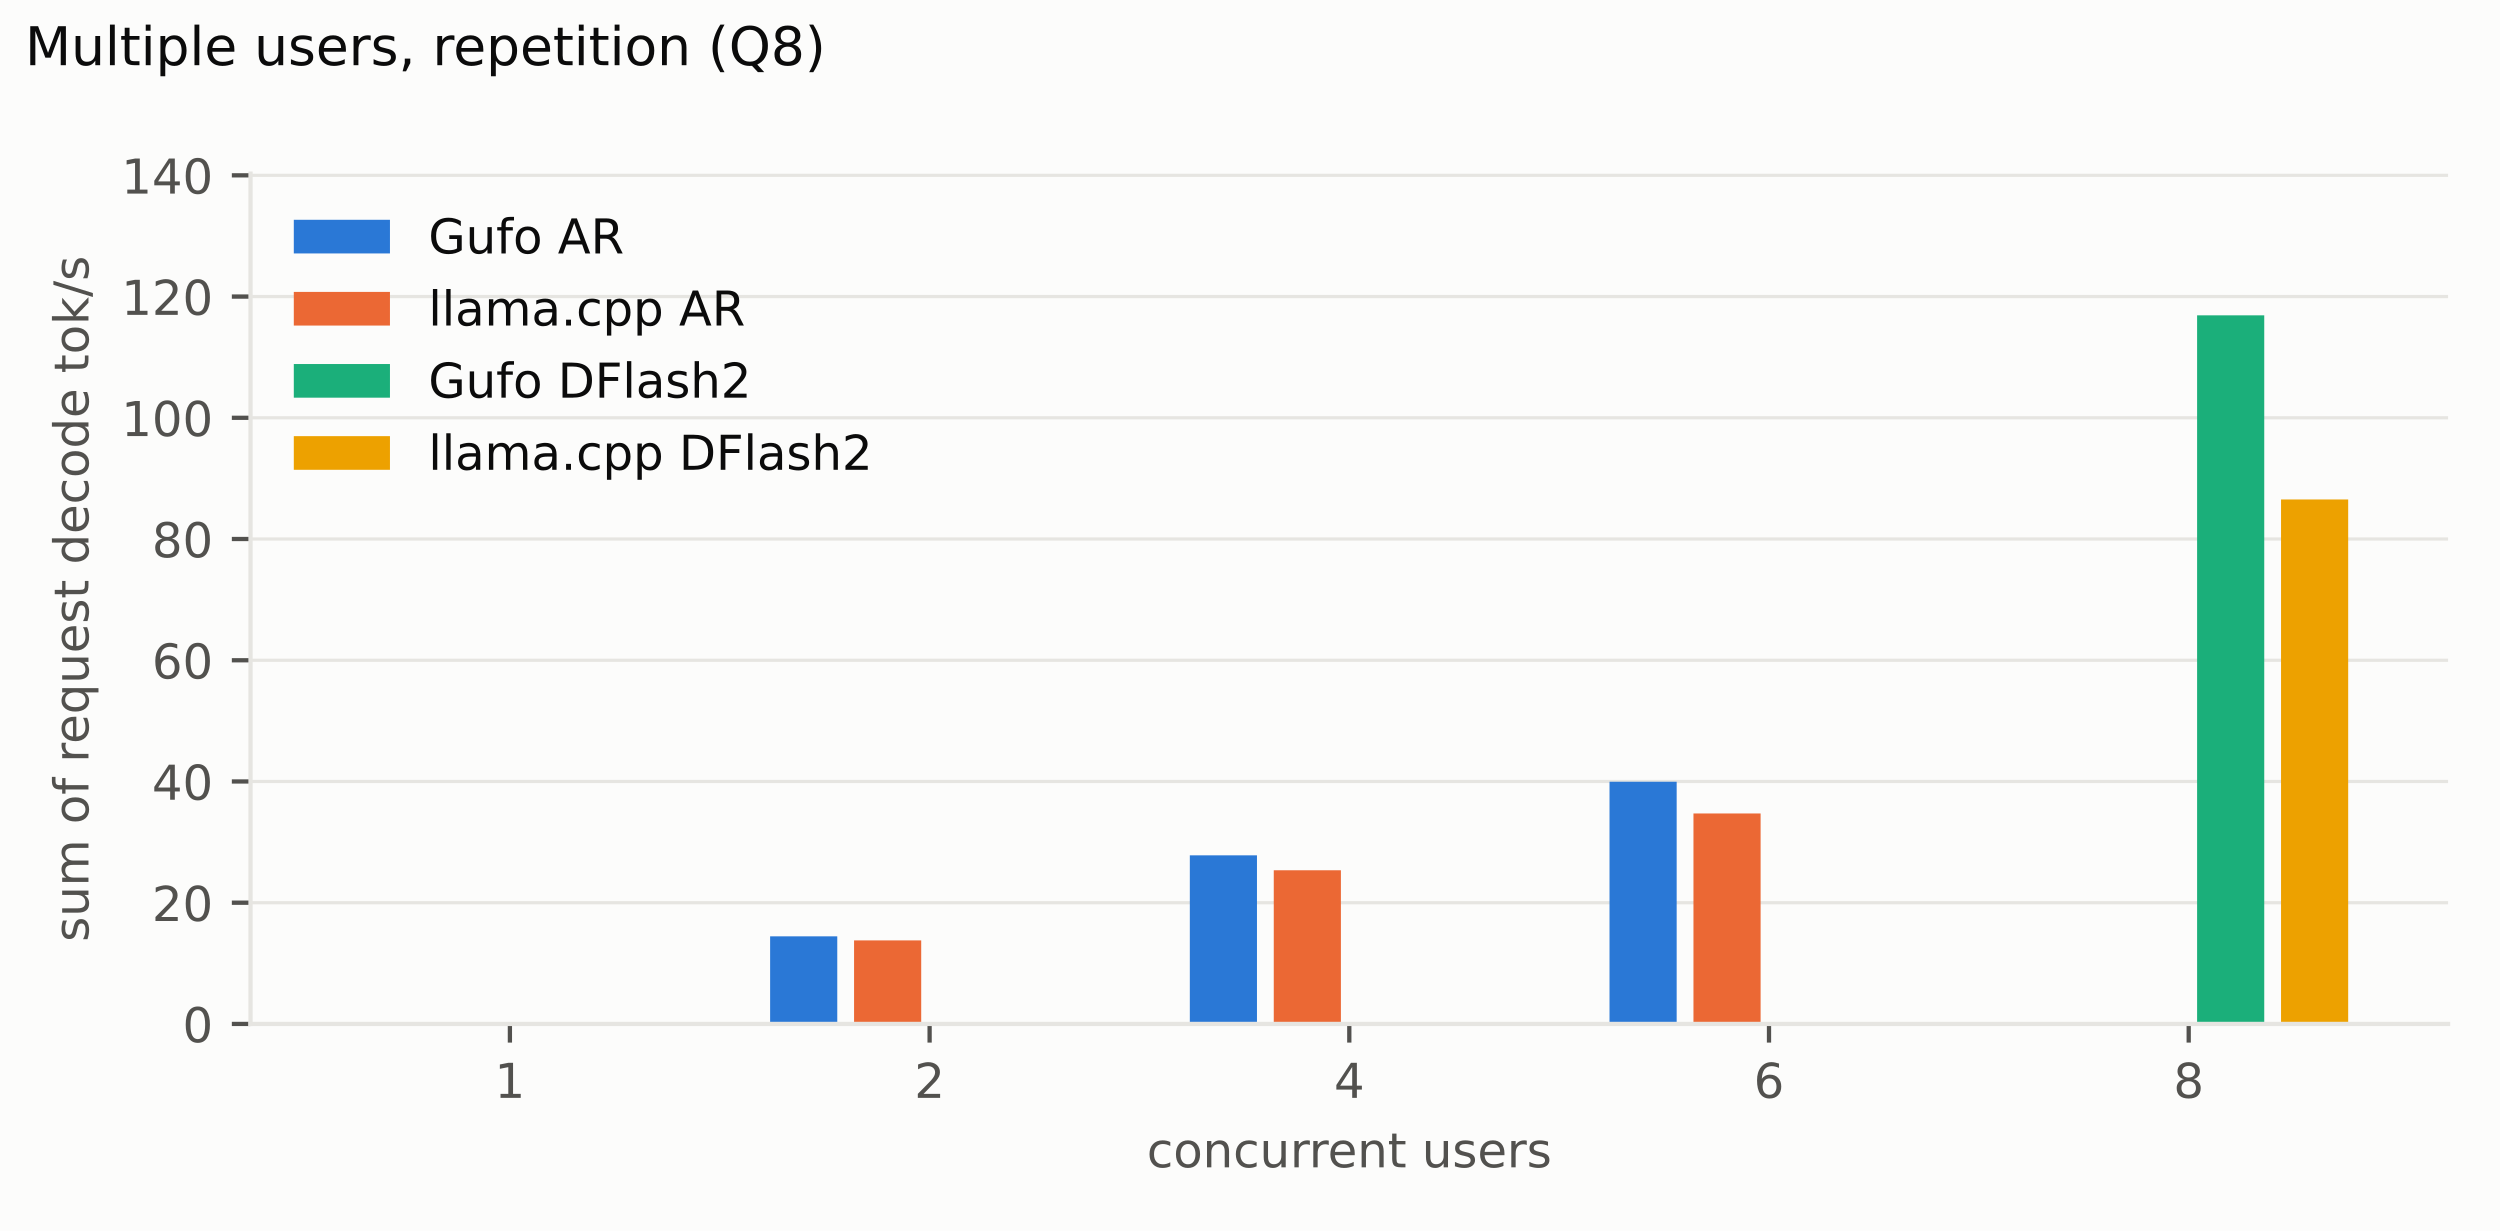
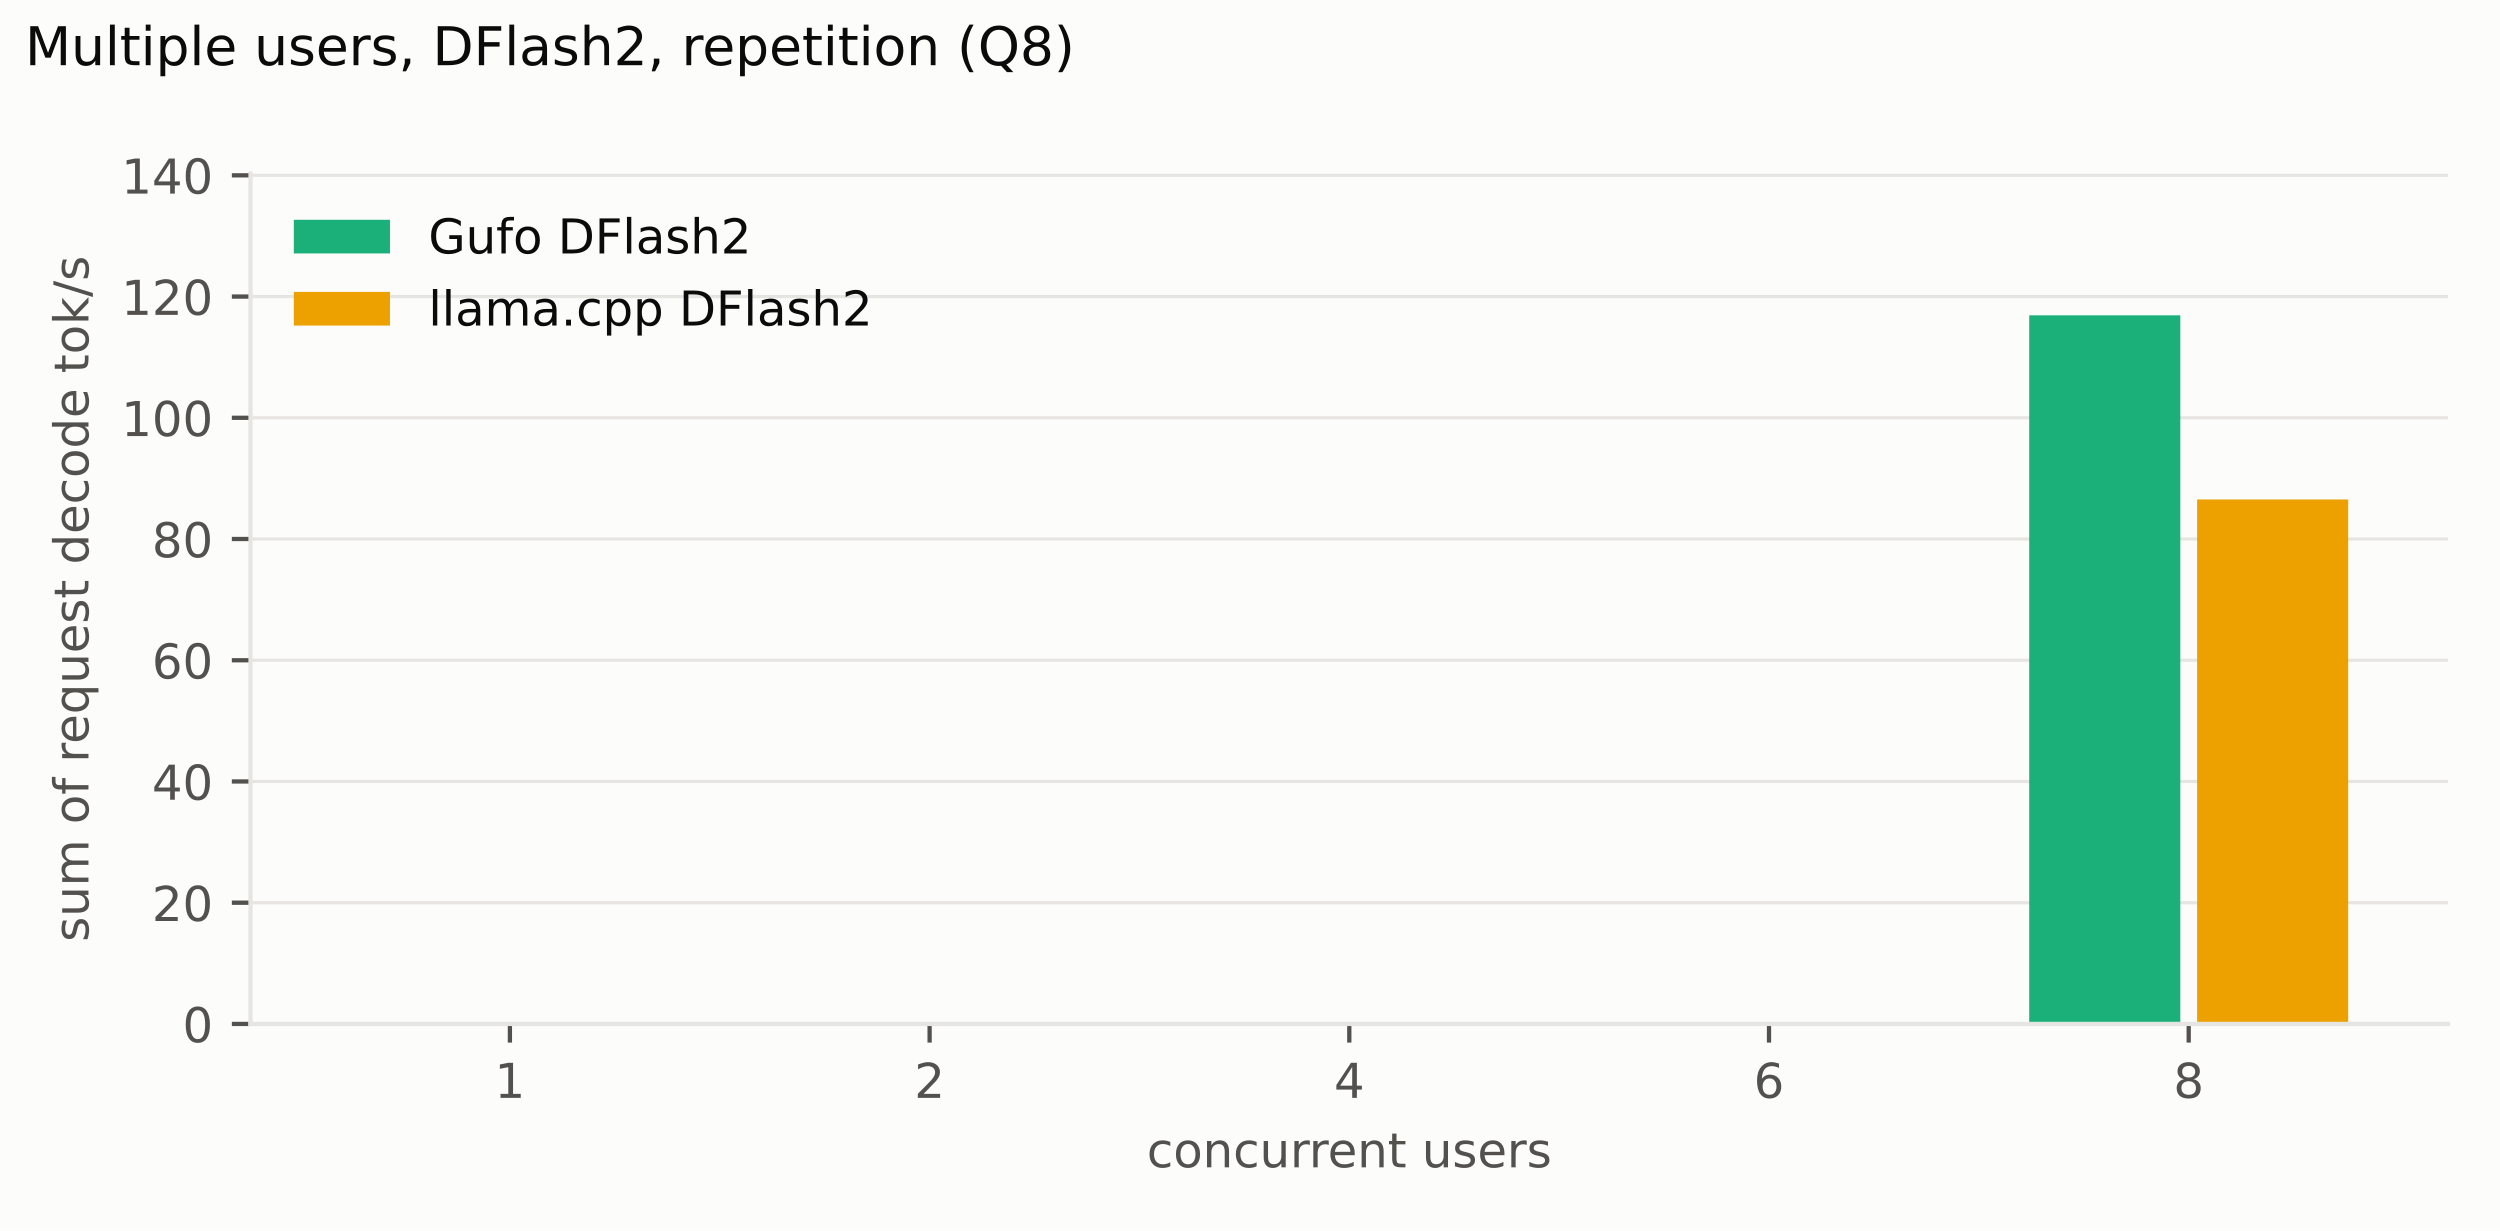
<svg xmlns="http://www.w3.org/2000/svg" xmlns:xlink="http://www.w3.org/1999/xlink" width="468pt" height="230.4pt" viewBox="0 0 468 230.4" version="1.1">
  <defs>
    <style type="text/css">*{stroke-linejoin: round; stroke-linecap: butt}</style>
  </defs>
  <g id="figure_1">
    <g id="patch_1">
      <path d="M 0 230.4 L 468 230.4 L 468 0 L 0 0 z " style="fill: #fcfcfb" />
    </g>
    <g id="axes_1">
      <g id="patch_2">
        <path d="M 46.899 191.68 L 458.28 191.68 L 458.28 32.506 L 46.899 32.506 z " style="fill: #fcfcfb" />
      </g>
      <g id="matplotlib.axis_1">
        <g id="xtick_1">
          <g id="line2d_1">
            <defs>
              <path id="m1ebf051f68" d="M 0 0 L 0 3.5 " style="stroke: #52514e; stroke-width: 0.8" />
            </defs>
            <g>
              <use xlink:href="#m1ebf051f68" x="95.454" y="191.68" style="fill: #52514e; stroke: #52514e; stroke-width: 0.8" />
            </g>
          </g>
          <g id="text_1">
            <text style="font-size: 9px; font-family: 'DejaVu Sans', 'Bitstream Vera Sans', 'Computer Modern Sans Serif', 'Lucida Grande', 'Verdana', 'Geneva', 'Lucid', 'Arial', 'Helvetica', 'Avant Garde', sans-serif; text-anchor: middle; fill: #52514e" x="95.454" y="205.518" transform="rotate(-0 95.4543 205.5179)">1</text>
          </g>
        </g>
        <g id="xtick_2">
          <g id="line2d_2">
            <g>
              <use xlink:href="#m1ebf051f68" x="174.022" y="191.68" style="fill: #52514e; stroke: #52514e; stroke-width: 0.8" />
            </g>
          </g>
          <g id="text_2">
            <text style="font-size: 9px; font-family: 'DejaVu Sans', 'Bitstream Vera Sans', 'Computer Modern Sans Serif', 'Lucida Grande', 'Verdana', 'Geneva', 'Lucid', 'Arial', 'Helvetica', 'Avant Garde', sans-serif; text-anchor: middle; fill: #52514e" x="174.022" y="205.518" transform="rotate(-0 174.022 205.5179)">2</text>
          </g>
        </g>
        <g id="xtick_3">
          <g id="line2d_3">
            <g>
              <use xlink:href="#m1ebf051f68" x="252.59" y="191.68" style="fill: #52514e; stroke: #52514e; stroke-width: 0.8" />
            </g>
          </g>
          <g id="text_3">
            <text style="font-size: 9px; font-family: 'DejaVu Sans', 'Bitstream Vera Sans', 'Computer Modern Sans Serif', 'Lucida Grande', 'Verdana', 'Geneva', 'Lucid', 'Arial', 'Helvetica', 'Avant Garde', sans-serif; text-anchor: middle; fill: #52514e" x="252.59" y="205.518" transform="rotate(-0 252.5897 205.5179)">4</text>
          </g>
        </g>
        <g id="xtick_4">
          <g id="line2d_4">
            <g>
              <use xlink:href="#m1ebf051f68" x="331.157" y="191.68" style="fill: #52514e; stroke: #52514e; stroke-width: 0.8" />
            </g>
          </g>
          <g id="text_4">
            <text style="font-size: 9px; font-family: 'DejaVu Sans', 'Bitstream Vera Sans', 'Computer Modern Sans Serif', 'Lucida Grande', 'Verdana', 'Geneva', 'Lucid', 'Arial', 'Helvetica', 'Avant Garde', sans-serif; text-anchor: middle; fill: #52514e" x="331.157" y="205.518" transform="rotate(-0 331.1574 205.5179)">6</text>
          </g>
        </g>
        <g id="xtick_5">
          <g id="line2d_5">
            <g>
              <use xlink:href="#m1ebf051f68" x="409.725" y="191.68" style="fill: #52514e; stroke: #52514e; stroke-width: 0.8" />
            </g>
          </g>
          <g id="text_5">
            <text style="font-size: 9px; font-family: 'DejaVu Sans', 'Bitstream Vera Sans', 'Computer Modern Sans Serif', 'Lucida Grande', 'Verdana', 'Geneva', 'Lucid', 'Arial', 'Helvetica', 'Avant Garde', sans-serif; text-anchor: middle; fill: #52514e" x="409.725" y="205.518" transform="rotate(-0 409.7252 205.5179)">8</text>
          </g>
        </g>
        <g id="text_6">
          <text style="font-size: 9px; font-family: 'DejaVu Sans', 'Bitstream Vera Sans', 'Computer Modern Sans Serif', 'Lucida Grande', 'Verdana', 'Geneva', 'Lucid', 'Arial', 'Helvetica', 'Avant Garde', sans-serif; text-anchor: middle; fill: #52514e" x="252.59" y="218.518" transform="rotate(-0 252.5897 218.5179)">concurrent users</text>
        </g>
      </g>
      <g id="matplotlib.axis_2">
        <g id="ytick_1">
          <g id="line2d_6">
            <path d="M 46.899 191.68 L 458.28 191.68 " clip-path="url(#pd5efba2abd)" style="fill: none; stroke: #e6e5e1; stroke-width: 0.6; stroke-linecap: square" />
          </g>
          <g id="line2d_7">
            <defs>
              <path id="m680e5b1e24" d="M 0 0 L -3.5 0 " style="stroke: #52514e; stroke-width: 0.8" />
            </defs>
            <g>
              <use xlink:href="#m680e5b1e24" x="46.899" y="191.68" style="fill: #52514e; stroke: #52514e; stroke-width: 0.8" />
            </g>
          </g>
          <g id="text_7">
            <text style="font-size: 9px; font-family: 'DejaVu Sans', 'Bitstream Vera Sans', 'Computer Modern Sans Serif', 'Lucida Grande', 'Verdana', 'Geneva', 'Lucid', 'Arial', 'Helvetica', 'Avant Garde', sans-serif; text-anchor: end; fill: #52514e" x="39.899" y="195.099" transform="rotate(-0 39.89945 195.0989)">0</text>
          </g>
        </g>
        <g id="ytick_2">
          <g id="line2d_8">
            <path d="M 46.899 168.986 L 458.28 168.986 " clip-path="url(#pd5efba2abd)" style="fill: none; stroke: #e6e5e1; stroke-width: 0.6; stroke-linecap: square" />
          </g>
          <g id="line2d_9">
            <g>
              <use xlink:href="#m680e5b1e24" x="46.899" y="168.986" style="fill: #52514e; stroke: #52514e; stroke-width: 0.8" />
            </g>
          </g>
          <g id="text_8">
            <text style="font-size: 9px; font-family: 'DejaVu Sans', 'Bitstream Vera Sans', 'Computer Modern Sans Serif', 'Lucida Grande', 'Verdana', 'Geneva', 'Lucid', 'Arial', 'Helvetica', 'Avant Garde', sans-serif; text-anchor: end; fill: #52514e" x="39.899" y="172.405" transform="rotate(-0 39.89945 172.4051)">20</text>
          </g>
        </g>
        <g id="ytick_3">
          <g id="line2d_10">
            <path d="M 46.899 146.292 L 458.28 146.292 " clip-path="url(#pd5efba2abd)" style="fill: none; stroke: #e6e5e1; stroke-width: 0.6; stroke-linecap: square" />
          </g>
          <g id="line2d_11">
            <g>
              <use xlink:href="#m680e5b1e24" x="46.899" y="146.292" style="fill: #52514e; stroke: #52514e; stroke-width: 0.8" />
            </g>
          </g>
          <g id="text_9">
            <text style="font-size: 9px; font-family: 'DejaVu Sans', 'Bitstream Vera Sans', 'Computer Modern Sans Serif', 'Lucida Grande', 'Verdana', 'Geneva', 'Lucid', 'Arial', 'Helvetica', 'Avant Garde', sans-serif; text-anchor: end; fill: #52514e" x="39.899" y="149.711" transform="rotate(-0 39.89945 149.7113)">40</text>
          </g>
        </g>
        <g id="ytick_4">
          <g id="line2d_12">
            <path d="M 46.899 123.599 L 458.28 123.599 " clip-path="url(#pd5efba2abd)" style="fill: none; stroke: #e6e5e1; stroke-width: 0.6; stroke-linecap: square" />
          </g>
          <g id="line2d_13">
            <g>
              <use xlink:href="#m680e5b1e24" x="46.899" y="123.599" style="fill: #52514e; stroke: #52514e; stroke-width: 0.8" />
            </g>
          </g>
          <g id="text_10">
            <text style="font-size: 9px; font-family: 'DejaVu Sans', 'Bitstream Vera Sans', 'Computer Modern Sans Serif', 'Lucida Grande', 'Verdana', 'Geneva', 'Lucid', 'Arial', 'Helvetica', 'Avant Garde', sans-serif; text-anchor: end; fill: #52514e" x="39.899" y="127.018" transform="rotate(-0 39.89945 127.0175)">60</text>
          </g>
        </g>
        <g id="ytick_5">
          <g id="line2d_14">
            <path d="M 46.899 100.905 L 458.28 100.905 " clip-path="url(#pd5efba2abd)" style="fill: none; stroke: #e6e5e1; stroke-width: 0.6; stroke-linecap: square" />
          </g>
          <g id="line2d_15">
            <g>
              <use xlink:href="#m680e5b1e24" x="46.899" y="100.905" style="fill: #52514e; stroke: #52514e; stroke-width: 0.8" />
            </g>
          </g>
          <g id="text_11">
            <text style="font-size: 9px; font-family: 'DejaVu Sans', 'Bitstream Vera Sans', 'Computer Modern Sans Serif', 'Lucida Grande', 'Verdana', 'Geneva', 'Lucid', 'Arial', 'Helvetica', 'Avant Garde', sans-serif; text-anchor: end; fill: #52514e" x="39.899" y="104.324" transform="rotate(-0 39.89945 104.3237)">80</text>
          </g>
        </g>
        <g id="ytick_6">
          <g id="line2d_16">
            <path d="M 46.899 78.211 L 458.28 78.211 " clip-path="url(#pd5efba2abd)" style="fill: none; stroke: #e6e5e1; stroke-width: 0.6; stroke-linecap: square" />
          </g>
          <g id="line2d_17">
            <g>
              <use xlink:href="#m680e5b1e24" x="46.899" y="78.211" style="fill: #52514e; stroke: #52514e; stroke-width: 0.8" />
            </g>
          </g>
          <g id="text_12">
            <text style="font-size: 9px; font-family: 'DejaVu Sans', 'Bitstream Vera Sans', 'Computer Modern Sans Serif', 'Lucida Grande', 'Verdana', 'Geneva', 'Lucid', 'Arial', 'Helvetica', 'Avant Garde', sans-serif; text-anchor: end; fill: #52514e" x="39.899" y="81.63" transform="rotate(-0 39.89945 81.6299)">100</text>
          </g>
        </g>
        <g id="ytick_7">
          <g id="line2d_18">
            <path d="M 46.899 55.517 L 458.28 55.517 " clip-path="url(#pd5efba2abd)" style="fill: none; stroke: #e6e5e1; stroke-width: 0.6; stroke-linecap: square" />
          </g>
          <g id="line2d_19">
            <g>
              <use xlink:href="#m680e5b1e24" x="46.899" y="55.517" style="fill: #52514e; stroke: #52514e; stroke-width: 0.8" />
            </g>
          </g>
          <g id="text_13">
            <text style="font-size: 9px; font-family: 'DejaVu Sans', 'Bitstream Vera Sans', 'Computer Modern Sans Serif', 'Lucida Grande', 'Verdana', 'Geneva', 'Lucid', 'Arial', 'Helvetica', 'Avant Garde', sans-serif; text-anchor: end; fill: #52514e" x="39.899" y="58.936" transform="rotate(-0 39.89945 58.93609)">120</text>
          </g>
        </g>
        <g id="ytick_8">
          <g id="line2d_20">
            <path d="M 46.899 32.823 L 458.28 32.823 " clip-path="url(#pd5efba2abd)" style="fill: none; stroke: #e6e5e1; stroke-width: 0.6; stroke-linecap: square" />
          </g>
          <g id="line2d_21">
            <g>
              <use xlink:href="#m680e5b1e24" x="46.899" y="32.823" style="fill: #52514e; stroke: #52514e; stroke-width: 0.8" />
            </g>
          </g>
          <g id="text_14">
            <text style="font-size: 9px; font-family: 'DejaVu Sans', 'Bitstream Vera Sans', 'Computer Modern Sans Serif', 'Lucida Grande', 'Verdana', 'Geneva', 'Lucid', 'Arial', 'Helvetica', 'Avant Garde', sans-serif; text-anchor: end; fill: #52514e" x="39.899" y="36.242" transform="rotate(-0 39.89945 36.24228)">140</text>
          </g>
        </g>
        <g id="text_15">
          <text style="font-size: 9px; font-family: 'DejaVu Sans', 'Bitstream Vera Sans', 'Computer Modern Sans Serif', 'Lucida Grande', 'Verdana', 'Geneva', 'Lucid', 'Arial', 'Helvetica', 'Avant Garde', sans-serif; text-anchor: middle; fill: #52514e" x="16.559" y="112.093" transform="rotate(-90 16.55859 112.0928)">sum of request decode tok/s</text>
        </g>
      </g>
      <g id="patch_3">
-         <path d="M 65.599 191.68 L 78.169 191.68 L 78.169 191.68 L 65.599 191.68 z " clip-path="url(#pd5efba2abd)" style="fill: #2a78d6" />
+         <path d="M 65.599 191.68 L 93.883 191.68 L 93.883 191.68 L 65.599 191.68 z " clip-path="url(#pd5efba2abd)" style="fill: #1baf7a" />
      </g>
      <g id="patch_4">
-         <path d="M 144.166 191.68 L 156.737 191.68 L 156.737 175.284 L 144.166 175.284 z " clip-path="url(#pd5efba2abd)" style="fill: #2a78d6" />
+         <path d="M 144.166 191.68 L 172.451 191.68 L 172.451 191.68 L 144.166 191.68 z " clip-path="url(#pd5efba2abd)" style="fill: #1baf7a" />
      </g>
      <g id="patch_5">
-         <path d="M 222.734 191.68 L 235.305 191.68 L 235.305 160.124 L 222.734 160.124 z " clip-path="url(#pd5efba2abd)" style="fill: #2a78d6" />
+         <path d="M 222.734 191.68 L 251.018 191.68 L 251.018 191.68 L 222.734 191.68 z " clip-path="url(#pd5efba2abd)" style="fill: #1baf7a" />
      </g>
      <g id="patch_6">
-         <path d="M 301.302 191.68 L 313.873 191.68 L 313.873 146.338 L 301.302 146.338 z " clip-path="url(#pd5efba2abd)" style="fill: #2a78d6" />
+         <path d="M 301.302 191.68 L 329.586 191.68 L 329.586 191.68 L 301.302 191.68 z " clip-path="url(#pd5efba2abd)" style="fill: #1baf7a" />
      </g>
      <g id="patch_7">
-         <path d="M 379.869 191.68 L 392.44 191.68 L 392.44 191.68 L 379.869 191.68 z " clip-path="url(#pd5efba2abd)" style="fill: #2a78d6" />
+         <path d="M 379.869 191.68 L 408.154 191.68 L 408.154 59.035 L 379.869 59.035 z " clip-path="url(#pd5efba2abd)" style="fill: #1baf7a" />
      </g>
      <g id="patch_8">
-         <path d="M 81.312 191.68 L 93.883 191.68 L 93.883 191.68 L 81.312 191.68 z " clip-path="url(#pd5efba2abd)" style="fill: #eb6834" />
+         <path d="M 97.026 191.68 L 125.31 191.68 L 125.31 191.68 L 97.026 191.68 z " clip-path="url(#pd5efba2abd)" style="fill: #eda100" />
      </g>
      <g id="patch_9">
-         <path d="M 159.88 191.68 L 172.451 191.68 L 172.451 176.044 L 159.88 176.044 z " clip-path="url(#pd5efba2abd)" style="fill: #eb6834" />
+         <path d="M 175.593 191.68 L 203.878 191.68 L 203.878 191.68 L 175.593 191.68 z " clip-path="url(#pd5efba2abd)" style="fill: #eda100" />
      </g>
      <g id="patch_10">
-         <path d="M 238.448 191.68 L 251.018 191.68 L 251.018 162.916 L 238.448 162.916 z " clip-path="url(#pd5efba2abd)" style="fill: #eb6834" />
+         <path d="M 254.161 191.68 L 282.445 191.68 L 282.445 191.68 L 254.161 191.68 z " clip-path="url(#pd5efba2abd)" style="fill: #eda100" />
      </g>
      <g id="patch_11">
-         <path d="M 317.015 191.68 L 329.586 191.68 L 329.586 152.284 L 317.015 152.284 z " clip-path="url(#pd5efba2abd)" style="fill: #eb6834" />
+         <path d="M 332.729 191.68 L 361.013 191.68 L 361.013 191.68 L 332.729 191.68 z " clip-path="url(#pd5efba2abd)" style="fill: #eda100" />
      </g>
      <g id="patch_12">
-         <path d="M 395.583 191.68 L 408.154 191.68 L 408.154 191.68 L 395.583 191.68 z " clip-path="url(#pd5efba2abd)" style="fill: #eb6834" />
+         <path d="M 411.297 191.68 L 439.581 191.68 L 439.581 93.495 L 411.297 93.495 z " clip-path="url(#pd5efba2abd)" style="fill: #eda100" />
      </g>
      <g id="patch_13">
-         <path d="M 97.026 191.68 L 109.596 191.68 L 109.596 191.68 L 97.026 191.68 z " clip-path="url(#pd5efba2abd)" style="fill: #1baf7a" />
+         <path d="M 46.899 191.68 L 46.899 32.506 " style="fill: none; stroke: #e6e5e1; stroke-width: 0.8; stroke-linejoin: miter; stroke-linecap: square" />
      </g>
      <g id="patch_14">
-         <path d="M 175.593 191.68 L 188.164 191.68 L 188.164 191.68 L 175.593 191.68 z " clip-path="url(#pd5efba2abd)" style="fill: #1baf7a" />
-       </g>
-       <g id="patch_15">
-         <path d="M 254.161 191.68 L 266.732 191.68 L 266.732 191.68 L 254.161 191.68 z " clip-path="url(#pd5efba2abd)" style="fill: #1baf7a" />
-       </g>
-       <g id="patch_16">
-         <path d="M 332.729 191.68 L 345.3 191.68 L 345.3 191.68 L 332.729 191.68 z " clip-path="url(#pd5efba2abd)" style="fill: #1baf7a" />
-       </g>
-       <g id="patch_17">
-         <path d="M 411.297 191.68 L 423.867 191.68 L 423.867 59.035 L 411.297 59.035 z " clip-path="url(#pd5efba2abd)" style="fill: #1baf7a" />
-       </g>
-       <g id="patch_18">
-         <path d="M 112.739 191.68 L 125.31 191.68 L 125.31 191.68 L 112.739 191.68 z " clip-path="url(#pd5efba2abd)" style="fill: #eda100" />
-       </g>
-       <g id="patch_19">
-         <path d="M 191.307 191.68 L 203.878 191.68 L 203.878 191.68 L 191.307 191.68 z " clip-path="url(#pd5efba2abd)" style="fill: #eda100" />
-       </g>
-       <g id="patch_20">
-         <path d="M 269.875 191.68 L 282.445 191.68 L 282.445 191.68 L 269.875 191.68 z " clip-path="url(#pd5efba2abd)" style="fill: #eda100" />
-       </g>
-       <g id="patch_21">
-         <path d="M 348.442 191.68 L 361.013 191.68 L 361.013 191.68 L 348.442 191.68 z " clip-path="url(#pd5efba2abd)" style="fill: #eda100" />
-       </g>
-       <g id="patch_22">
-         <path d="M 427.01 191.68 L 439.581 191.68 L 439.581 93.495 L 427.01 93.495 z " clip-path="url(#pd5efba2abd)" style="fill: #eda100" />
-       </g>
-       <g id="patch_23">
-         <path d="M 46.899 191.68 L 46.899 32.506 " style="fill: none; stroke: #e6e5e1; stroke-width: 0.8; stroke-linejoin: miter; stroke-linecap: square" />
-       </g>
-       <g id="patch_24">
        <path d="M 46.899 191.68 L 458.28 191.68 " style="fill: none; stroke: #e6e5e1; stroke-width: 0.8; stroke-linejoin: miter; stroke-linecap: square" />
      </g>
      <g id="legend_1">
-         <g id="patch_25">
-           <path d="M 54.999 47.444 L 72.999 47.444 L 72.999 41.144 L 54.999 41.144 z " style="fill: #2a78d6" />
+         <g id="patch_15">
+           <path d="M 54.999 47.444 L 72.999 47.444 L 72.999 41.144 L 54.999 41.144 z " style="fill: #1baf7a" />
        </g>
        <g id="text_16">
-           <text style="font-size: 9px; font-family: 'DejaVu Sans', 'Bitstream Vera Sans', 'Computer Modern Sans Serif', 'Lucida Grande', 'Verdana', 'Geneva', 'Lucid', 'Arial', 'Helvetica', 'Avant Garde', sans-serif; text-anchor: start; fill: #0b0b0b" x="80.199" y="47.444" transform="rotate(-0 80.19945 47.44421)">Gufo AR</text>
-         </g>
-         <g id="patch_26">
-           <path d="M 54.999 60.945 L 72.999 60.945 L 72.999 54.645 L 54.999 54.645 z " style="fill: #eb6834" />
+           <text style="font-size: 9px; font-family: 'DejaVu Sans', 'Bitstream Vera Sans', 'Computer Modern Sans Serif', 'Lucida Grande', 'Verdana', 'Geneva', 'Lucid', 'Arial', 'Helvetica', 'Avant Garde', sans-serif; text-anchor: start; fill: #0b0b0b" x="80.199" y="47.444" transform="rotate(-0 80.19945 47.44421)">Gufo DFlash2</text>
+         </g>
+         <g id="patch_16">
+           <path d="M 54.999 60.945 L 72.999 60.945 L 72.999 54.645 L 54.999 54.645 z " style="fill: #eda100" />
        </g>
        <g id="text_17">
-           <text style="font-size: 9px; font-family: 'DejaVu Sans', 'Bitstream Vera Sans', 'Computer Modern Sans Serif', 'Lucida Grande', 'Verdana', 'Geneva', 'Lucid', 'Arial', 'Helvetica', 'Avant Garde', sans-serif; text-anchor: start; fill: #0b0b0b" x="80.199" y="60.945" transform="rotate(-0 80.19945 60.94492)">llama.cpp AR</text>
-         </g>
-         <g id="patch_27">
-           <path d="M 54.999 74.446 L 72.999 74.446 L 72.999 68.146 L 54.999 68.146 z " style="fill: #1baf7a" />
-         </g>
-         <g id="text_18">
-           <text style="font-size: 9px; font-family: 'DejaVu Sans', 'Bitstream Vera Sans', 'Computer Modern Sans Serif', 'Lucida Grande', 'Verdana', 'Geneva', 'Lucid', 'Arial', 'Helvetica', 'Avant Garde', sans-serif; text-anchor: start; fill: #0b0b0b" x="80.199" y="74.446" transform="rotate(-0 80.19945 74.44562)">Gufo DFlash2</text>
-         </g>
-         <g id="patch_28">
-           <path d="M 54.999 87.946 L 72.999 87.946 L 72.999 81.646 L 54.999 81.646 z " style="fill: #eda100" />
-         </g>
-         <g id="text_19">
-           <text style="font-size: 9px; font-family: 'DejaVu Sans', 'Bitstream Vera Sans', 'Computer Modern Sans Serif', 'Lucida Grande', 'Verdana', 'Geneva', 'Lucid', 'Arial', 'Helvetica', 'Avant Garde', sans-serif; text-anchor: start; fill: #0b0b0b" x="80.199" y="87.946" transform="rotate(-0 80.19945 87.94632)">llama.cpp DFlash2</text>
+           <text style="font-size: 9px; font-family: 'DejaVu Sans', 'Bitstream Vera Sans', 'Computer Modern Sans Serif', 'Lucida Grande', 'Verdana', 'Geneva', 'Lucid', 'Arial', 'Helvetica', 'Avant Garde', sans-serif; text-anchor: start; fill: #0b0b0b" x="80.199" y="60.945" transform="rotate(-0 80.19945 60.94492)">llama.cpp DFlash2</text>
        </g>
      </g>
    </g>
-     <g id="text_20">
-       <text style="font-size: 10px; font-family: 'DejaVu Sans', 'Bitstream Vera Sans', 'Computer Modern Sans Serif', 'Lucida Grande', 'Verdana', 'Geneva', 'Lucid', 'Arial', 'Helvetica', 'Avant Garde', sans-serif; text-anchor: start; fill: #0b0b0b" x="4.68" y="12.206" transform="rotate(-0 4.68 12.20644)">Multiple users, repetition (Q8)</text>
+     <g id="text_18">
+       <text style="font-size: 10px; font-family: 'DejaVu Sans', 'Bitstream Vera Sans', 'Computer Modern Sans Serif', 'Lucida Grande', 'Verdana', 'Geneva', 'Lucid', 'Arial', 'Helvetica', 'Avant Garde', sans-serif; text-anchor: start; fill: #0b0b0b" x="4.68" y="12.206" transform="rotate(-0 4.68 12.20644)">Multiple users, DFlash2, repetition (Q8)</text>
    </g>
  </g>
  <defs>
    <clipPath id="pd5efba2abd">
      <rect x="46.899" y="32.506" width="411.381" height="159.174" />
    </clipPath>
  </defs>
</svg>
